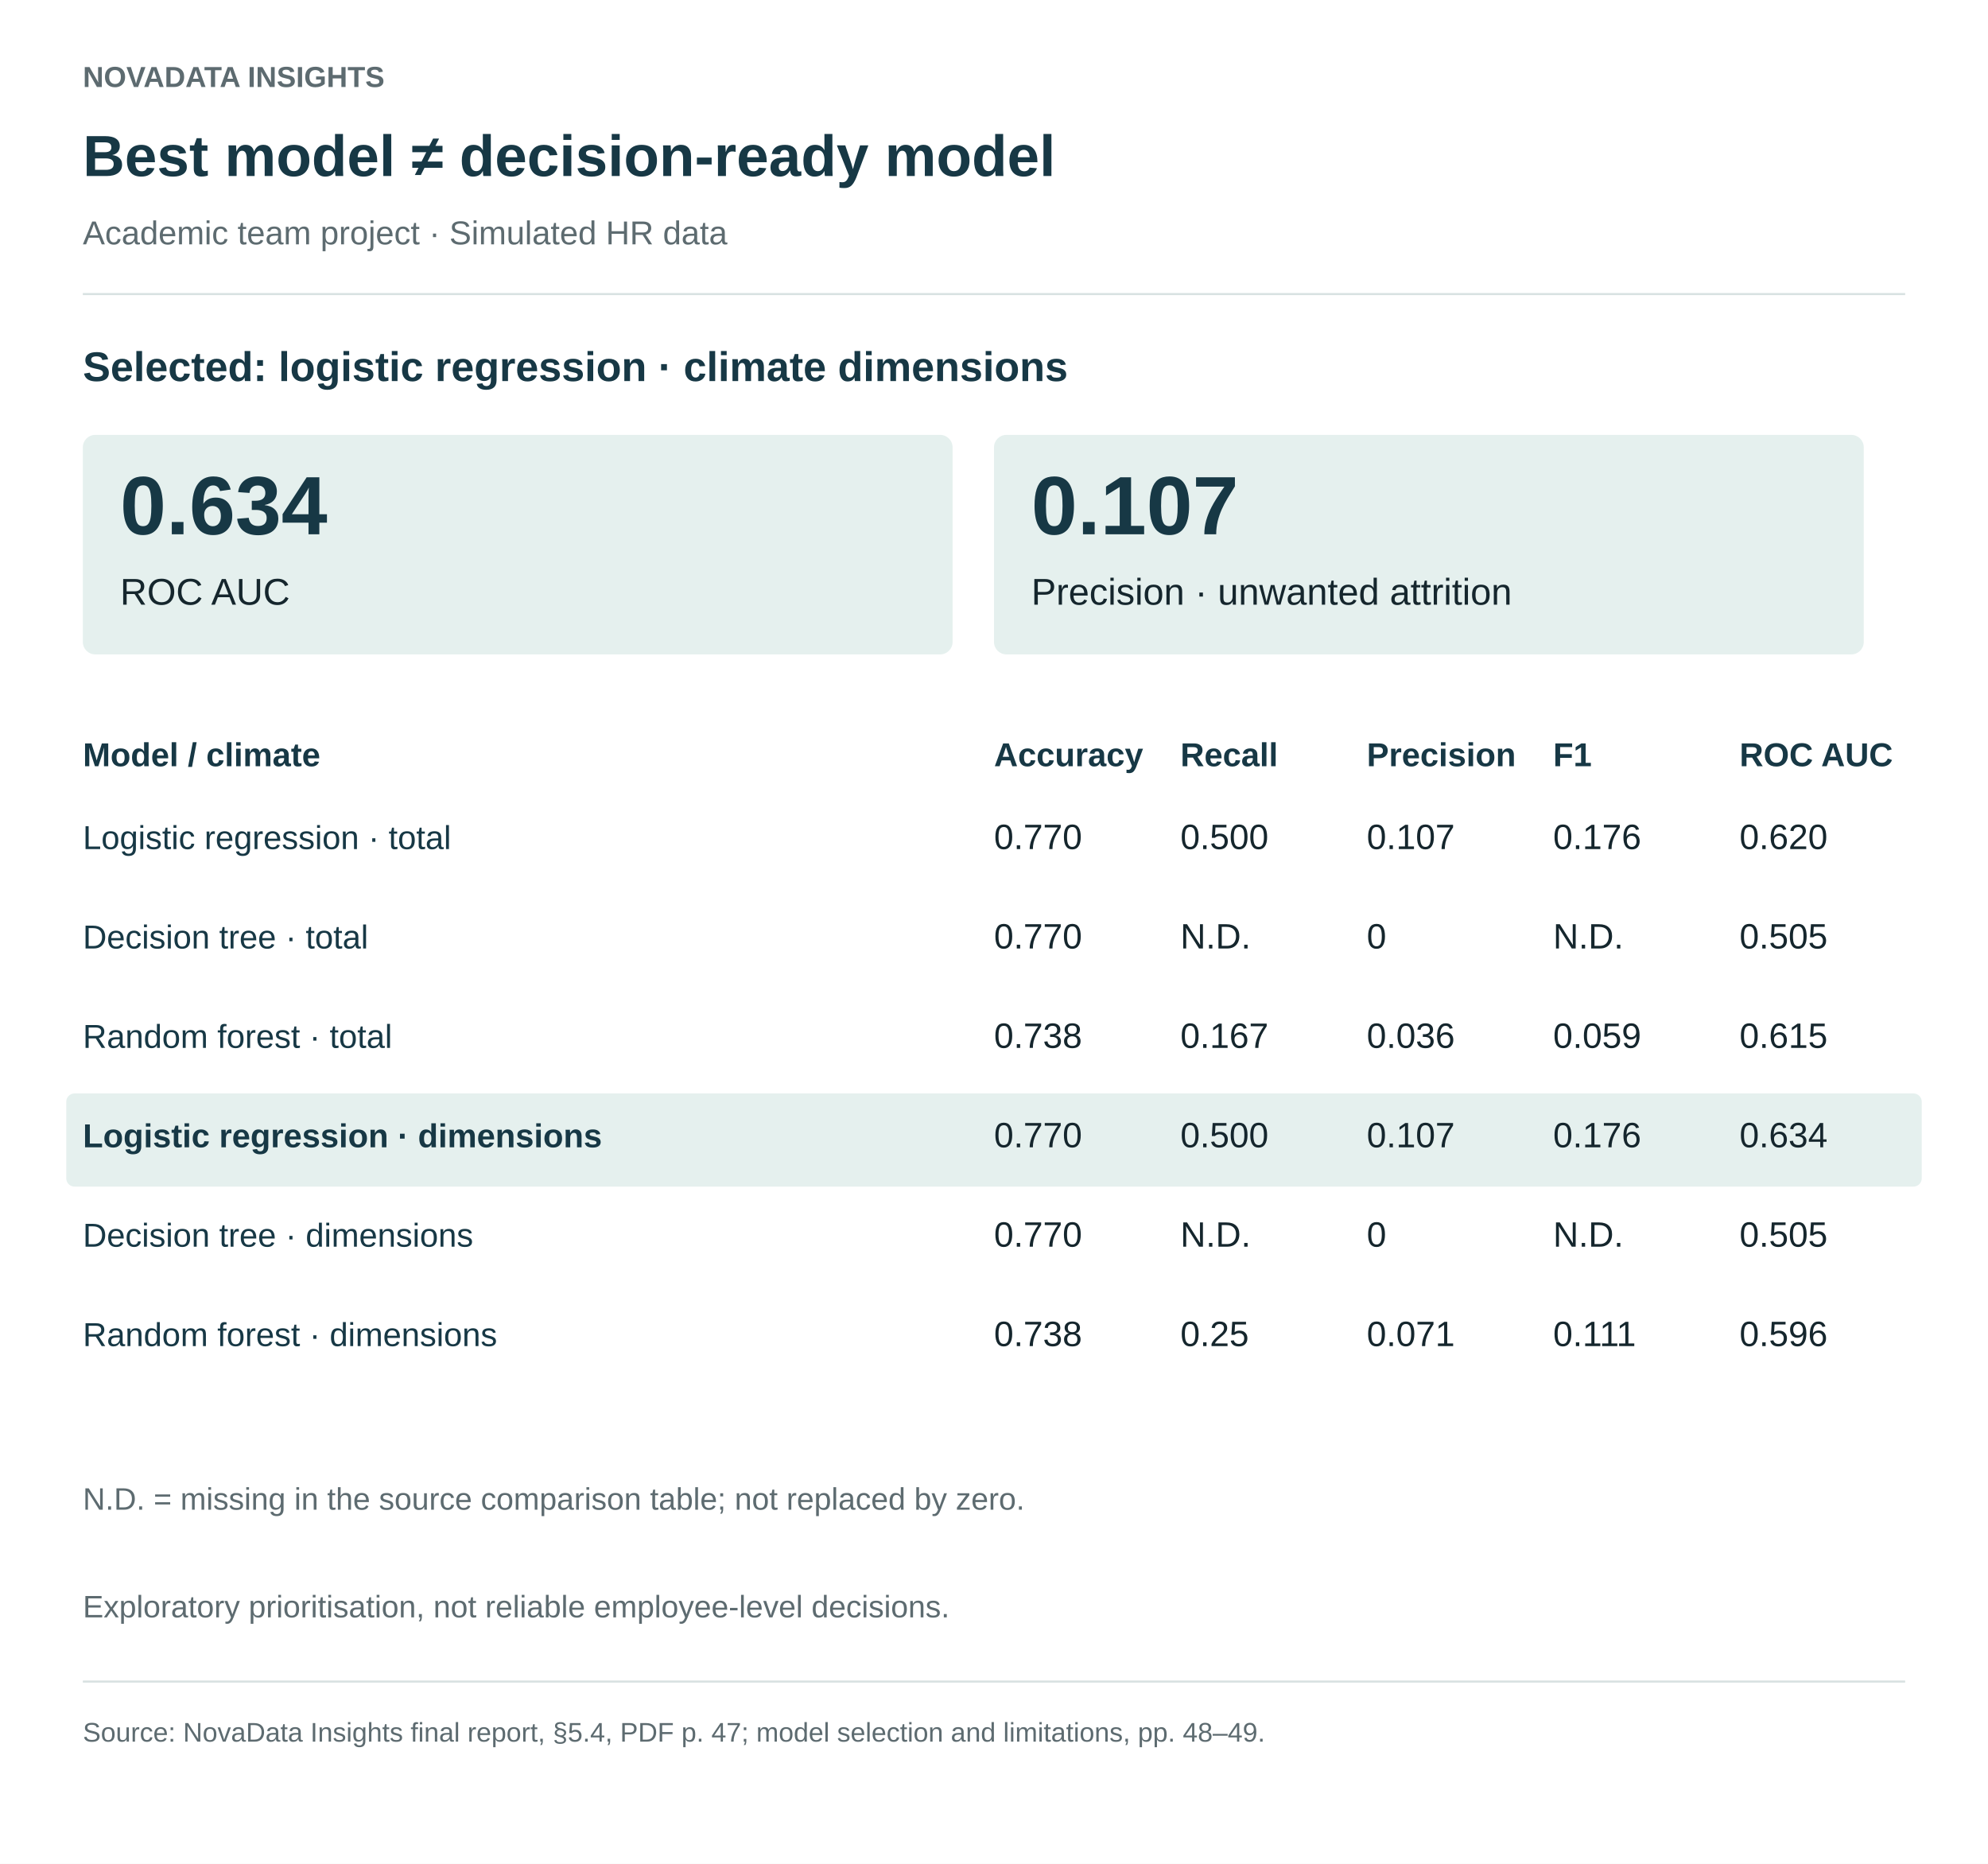
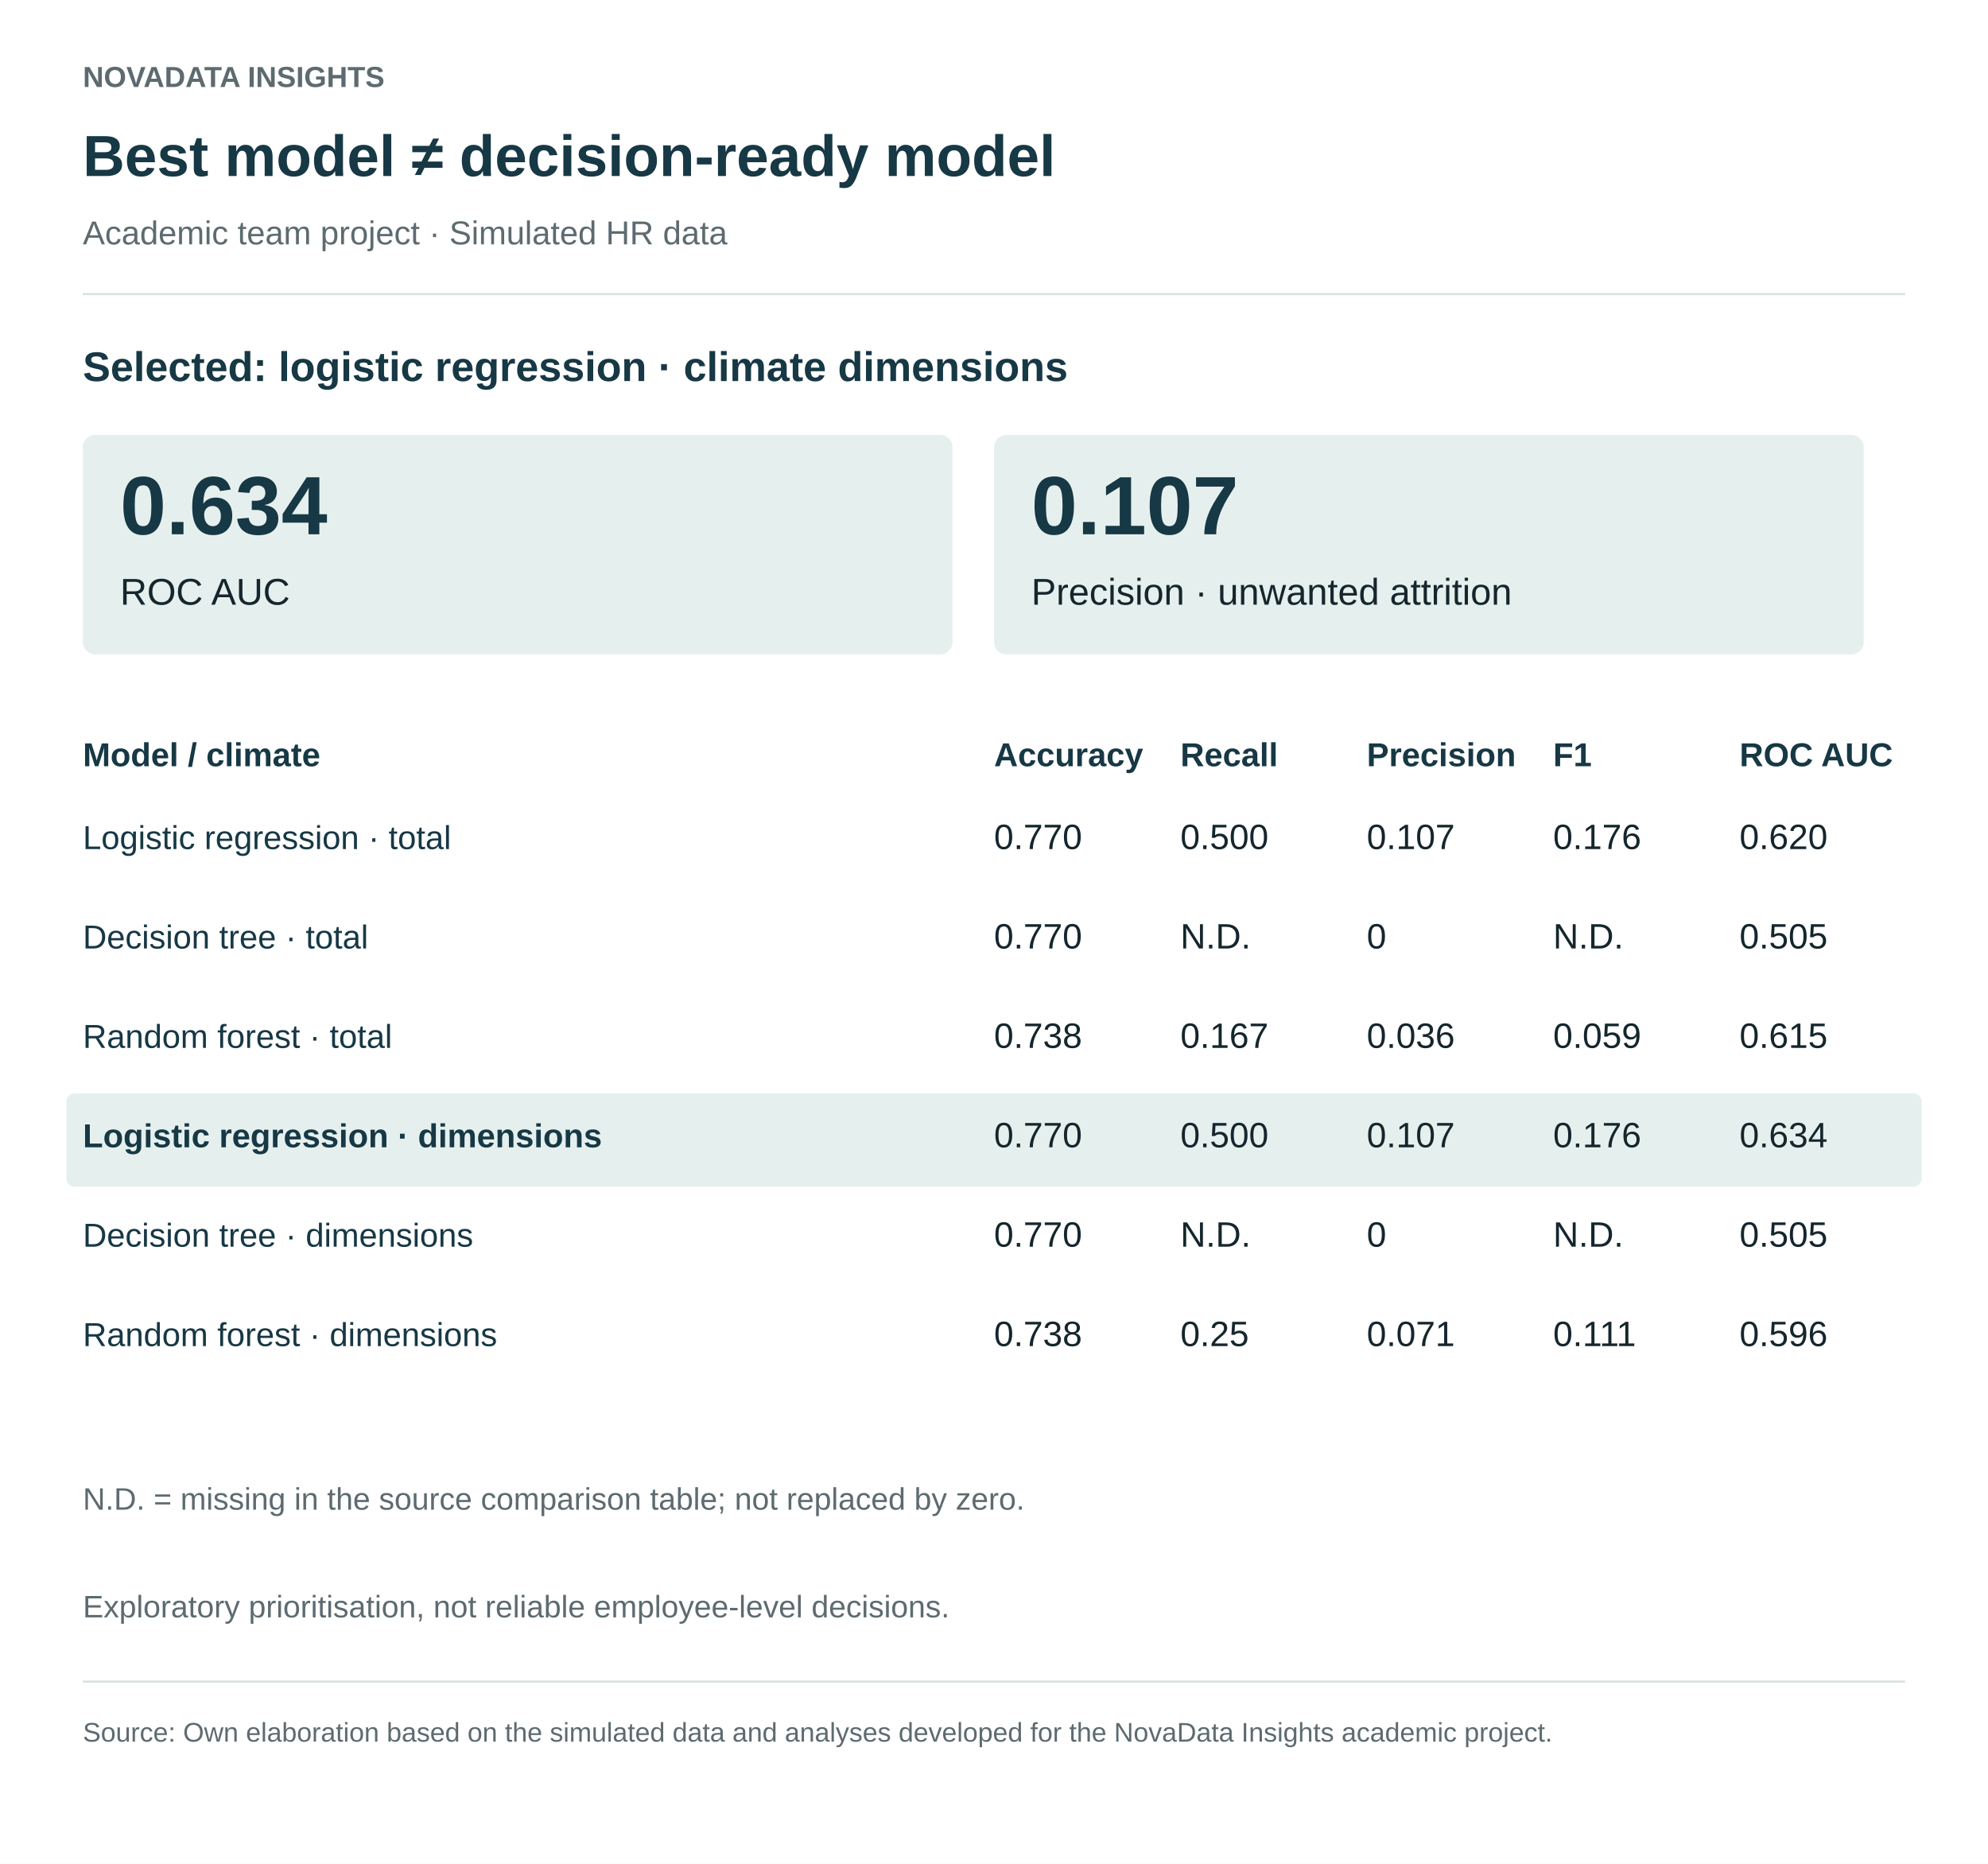
<svg xmlns="http://www.w3.org/2000/svg" width="960" height="900" viewBox="0 0 960 900" lang="en" role="img" aria-labelledby="title description">
  <g font-family="Segoe UI, Arial, sans-serif">
    <rect x="0" y="0" width="960" height="900" rx="0" fill="#FFFFFF" />
    <text x="40" y="42" font-size="14" fill="#5D6B70" font-weight="600">NOVADATA INSIGHTS</text>
    <text x="40" y="85" font-size="28" fill="#173845" font-weight="600">Best model ≠ decision-ready model</text>
    <text x="40" y="118" font-size="16" fill="#5D6B70" font-weight="400">Academic team project · Simulated HR data</text>
    <line x1="40" y1="142" x2="920" y2="142" stroke="#D8E1E1" />
    <text x="40" y="184" font-size="20" fill="#173845" font-weight="600">Selected: logistic regression · climate dimensions</text>
    <rect x="40" y="210" width="420" height="106" rx="6" fill="#E5F0EE" />
    <text x="58" y="258" font-size="40" fill="#173845" font-weight="600">0.634</text>
    <text x="58" y="292" font-size="18" fill="#15262D" font-weight="400">ROC AUC</text>
    <rect x="480" y="210" width="420" height="106" rx="6" fill="#E5F0EE" />
    <text x="498" y="258" font-size="40" fill="#173845" font-weight="600">0.107</text>
    <text x="498" y="292" font-size="18" fill="#15262D" font-weight="400">Precision · unwanted attrition</text>
    <text x="40" y="370" font-size="16" fill="#173845" font-weight="600">Model / climate</text>
    <text x="480" y="370" font-size="16" fill="#173845" font-weight="600">Accuracy</text>
    <text x="570" y="370" font-size="16" fill="#173845" font-weight="600">Recall</text>
    <text x="660" y="370" font-size="16" fill="#173845" font-weight="600">Precision</text>
    <text x="750" y="370" font-size="16" fill="#173845" font-weight="600">F1</text>
    <text x="840" y="370" font-size="16" fill="#173845" font-weight="600">ROC AUC</text>
    <text x="40" y="410" font-size="16" fill="#173845" font-weight="400">Logistic regression · total</text>
    <text x="480" y="410" font-size="17" fill="#15262D" font-weight="400">0.770</text>
    <text x="570" y="410" font-size="17" fill="#15262D" font-weight="400">0.500</text>
    <text x="660" y="410" font-size="17" fill="#15262D" font-weight="400">0.107</text>
    <text x="750" y="410" font-size="17" fill="#15262D" font-weight="400">0.176</text>
    <text x="840" y="410" font-size="17" fill="#15262D" font-weight="400">0.620</text>
    <text x="40" y="458" font-size="16" fill="#173845" font-weight="400">Decision tree · total</text>
    <text x="480" y="458" font-size="17" fill="#15262D" font-weight="400">0.770</text>
    <text x="570" y="458" font-size="17" fill="#15262D" font-weight="400">N.D.</text>
    <text x="660" y="458" font-size="17" fill="#15262D" font-weight="400">0</text>
    <text x="750" y="458" font-size="17" fill="#15262D" font-weight="400">N.D.</text>
    <text x="840" y="458" font-size="17" fill="#15262D" font-weight="400">0.505</text>
    <text x="40" y="506" font-size="16" fill="#173845" font-weight="400">Random forest · total</text>
    <text x="480" y="506" font-size="17" fill="#15262D" font-weight="400">0.738</text>
    <text x="570" y="506" font-size="17" fill="#15262D" font-weight="400">0.167</text>
    <text x="660" y="506" font-size="17" fill="#15262D" font-weight="400">0.036</text>
    <text x="750" y="506" font-size="17" fill="#15262D" font-weight="400">0.059</text>
    <text x="840" y="506" font-size="17" fill="#15262D" font-weight="400">0.615</text>
    <rect x="32" y="528" width="896" height="45" rx="4" fill="#E5F0EE" />
    <text x="40" y="554" font-size="16" fill="#173845" font-weight="600">Logistic regression · dimensions</text>
    <text x="480" y="554" font-size="17" fill="#15262D" font-weight="400">0.770</text>
    <text x="570" y="554" font-size="17" fill="#15262D" font-weight="400">0.500</text>
    <text x="660" y="554" font-size="17" fill="#15262D" font-weight="400">0.107</text>
    <text x="750" y="554" font-size="17" fill="#15262D" font-weight="400">0.176</text>
    <text x="840" y="554" font-size="17" fill="#15262D" font-weight="400">0.634</text>
    <text x="40" y="602" font-size="16" fill="#173845" font-weight="400">Decision tree · dimensions</text>
    <text x="480" y="602" font-size="17" fill="#15262D" font-weight="400">0.770</text>
    <text x="570" y="602" font-size="17" fill="#15262D" font-weight="400">N.D.</text>
    <text x="660" y="602" font-size="17" fill="#15262D" font-weight="400">0</text>
    <text x="750" y="602" font-size="17" fill="#15262D" font-weight="400">N.D.</text>
    <text x="840" y="602" font-size="17" fill="#15262D" font-weight="400">0.505</text>
    <text x="40" y="650" font-size="16" fill="#173845" font-weight="400">Random forest · dimensions</text>
    <text x="480" y="650" font-size="17" fill="#15262D" font-weight="400">0.738</text>
    <text x="570" y="650" font-size="17" fill="#15262D" font-weight="400">0.25</text>
    <text x="660" y="650" font-size="17" fill="#15262D" font-weight="400">0.071</text>
    <text x="750" y="650" font-size="17" fill="#15262D" font-weight="400">0.111</text>
    <text x="840" y="650" font-size="17" fill="#15262D" font-weight="400">0.596</text>
    <text x="40" y="729" font-size="15" fill="#5D6B70" font-weight="400">N.D. = missing in the source comparison table; not replaced by zero.</text>
    <text x="40" y="781" font-size="15" fill="#5D6B70" font-weight="400">Exploratory prioritisation, not reliable employee-level decisions.</text>
    <line x1="40" y1="812" x2="920" y2="812" stroke="#D8E1E1" />
-     <text x="40" y="841" font-size="13" fill="#5D6B70" font-weight="400">Source: NovaData Insights final report, §5.4, PDF p. 47; model selection and limitations, pp. 48–49.</text>
+     <text x="40" y="841" font-size="13" fill="#5D6B70" font-weight="400">Source: Own elaboration based on the simulated data and analyses developed for the NovaData Insights academic project.</text>
  </g>
</svg>
